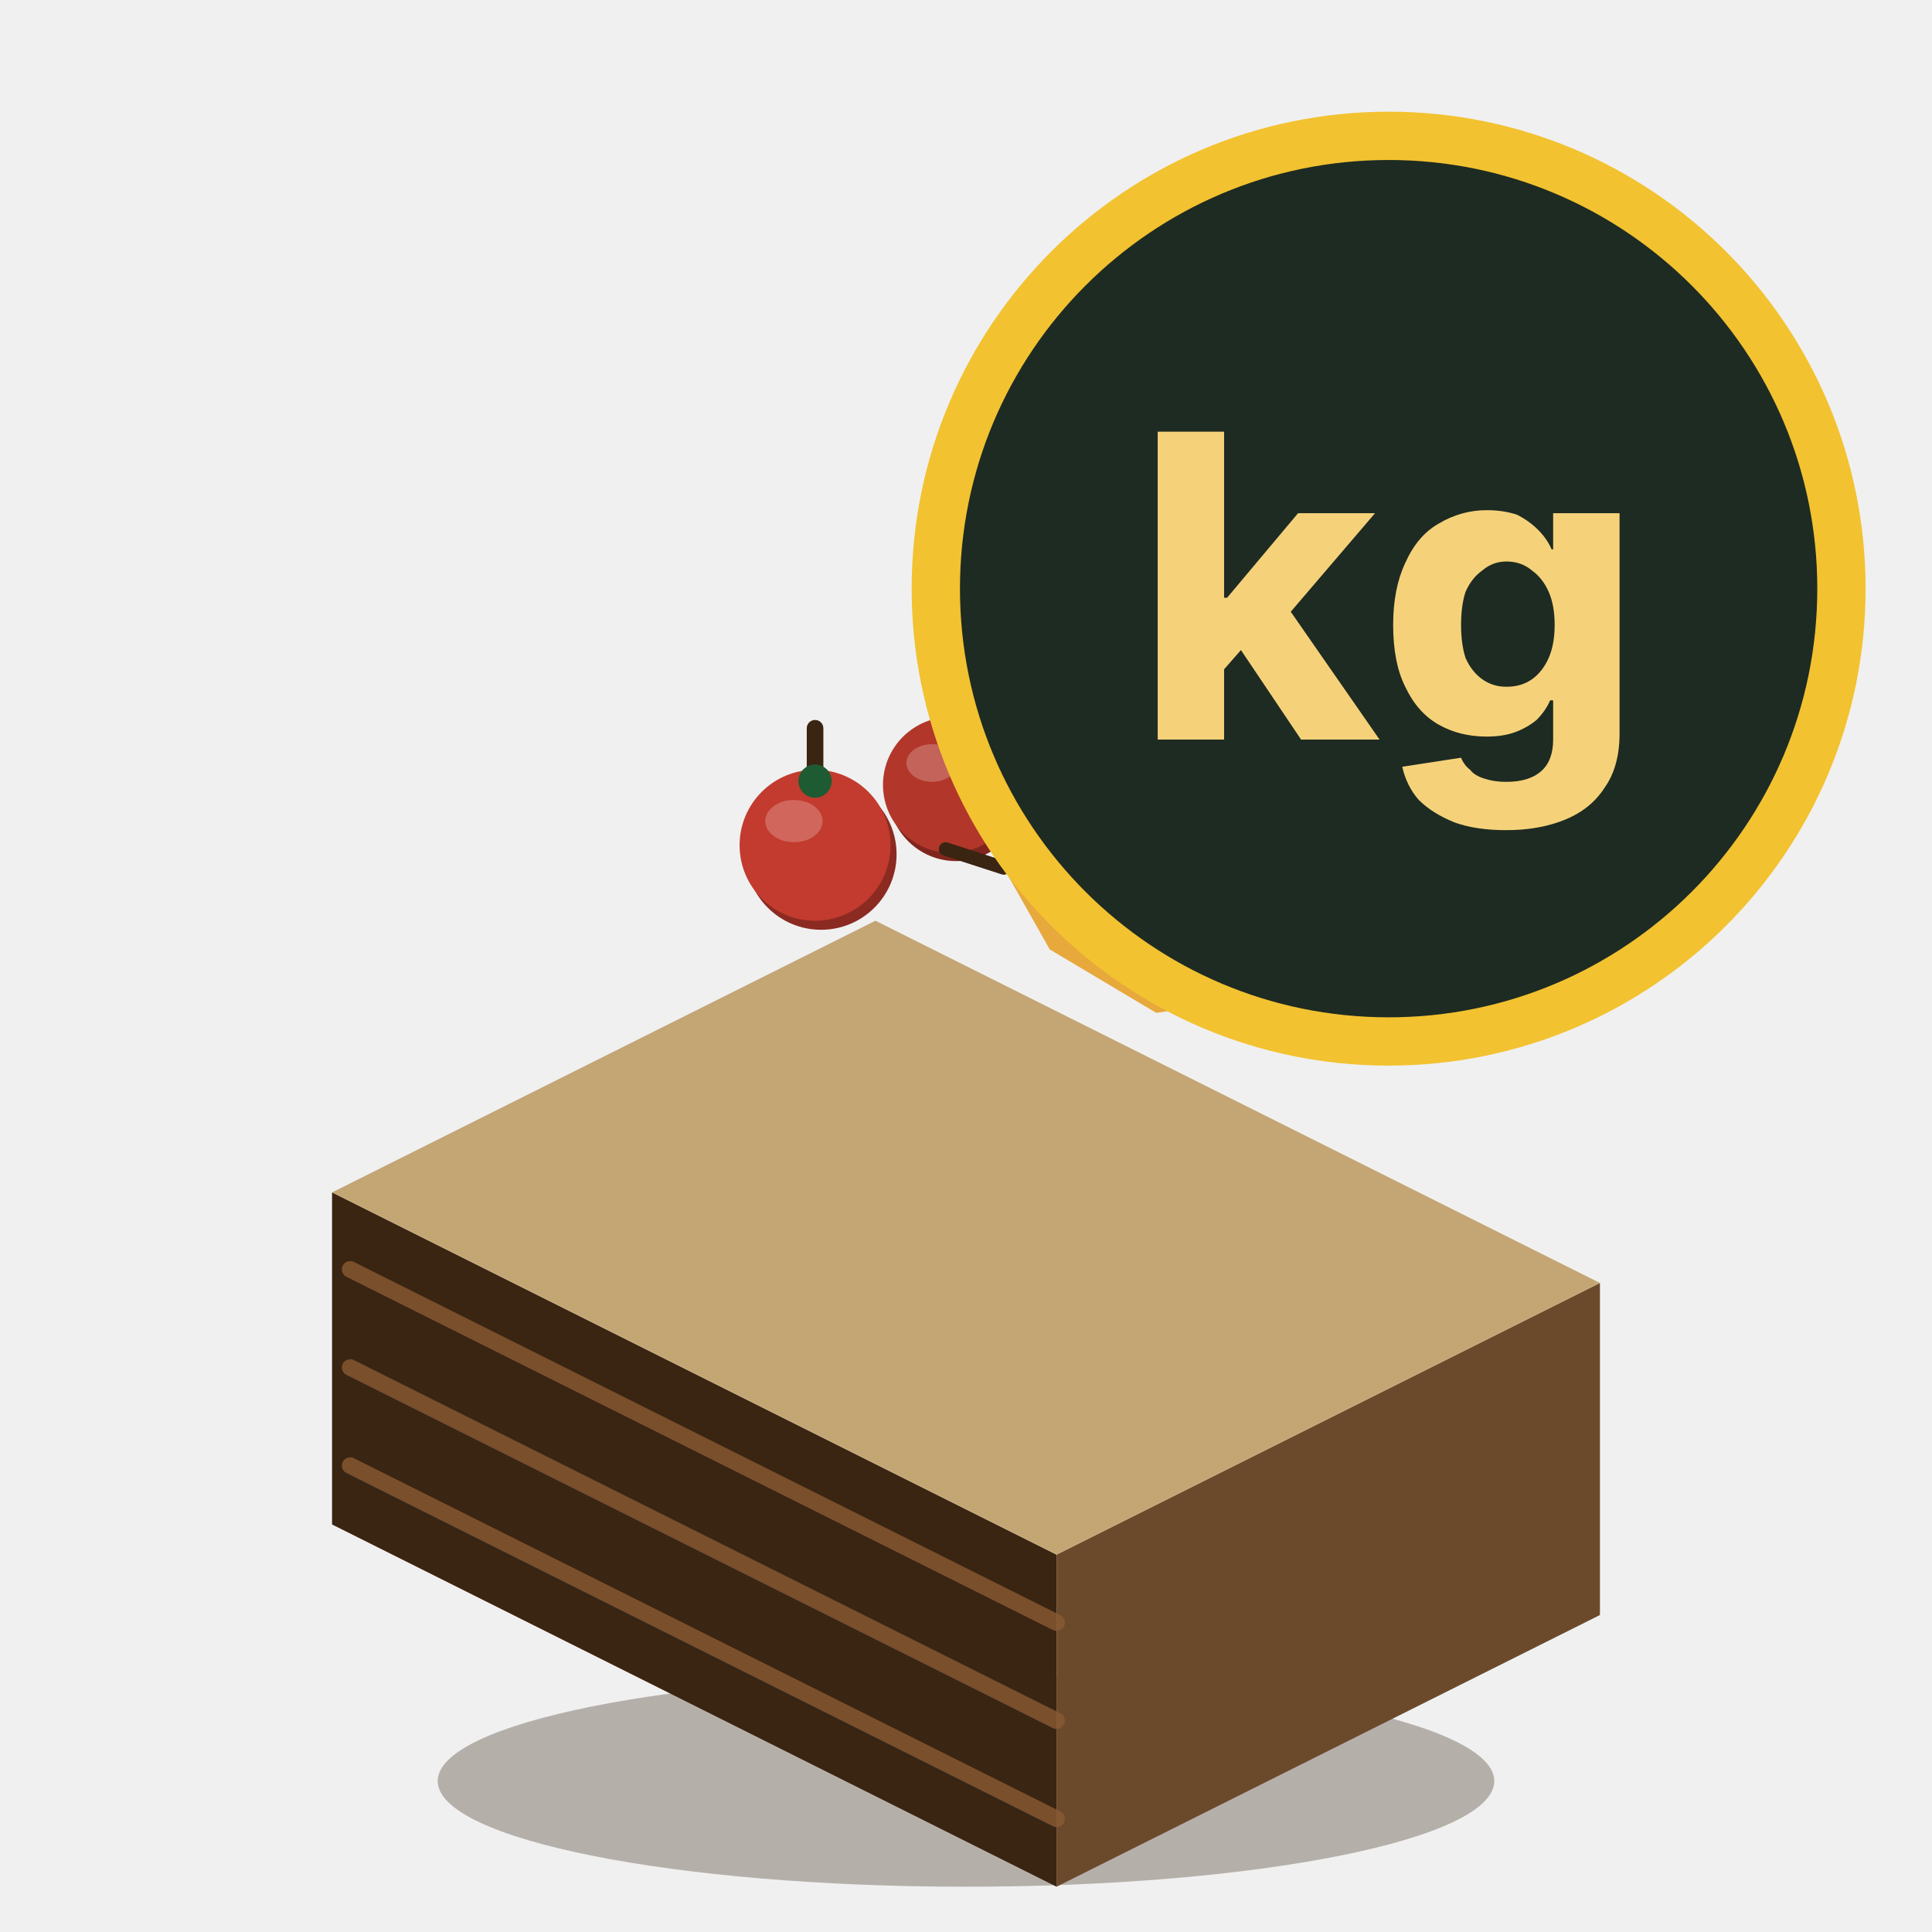
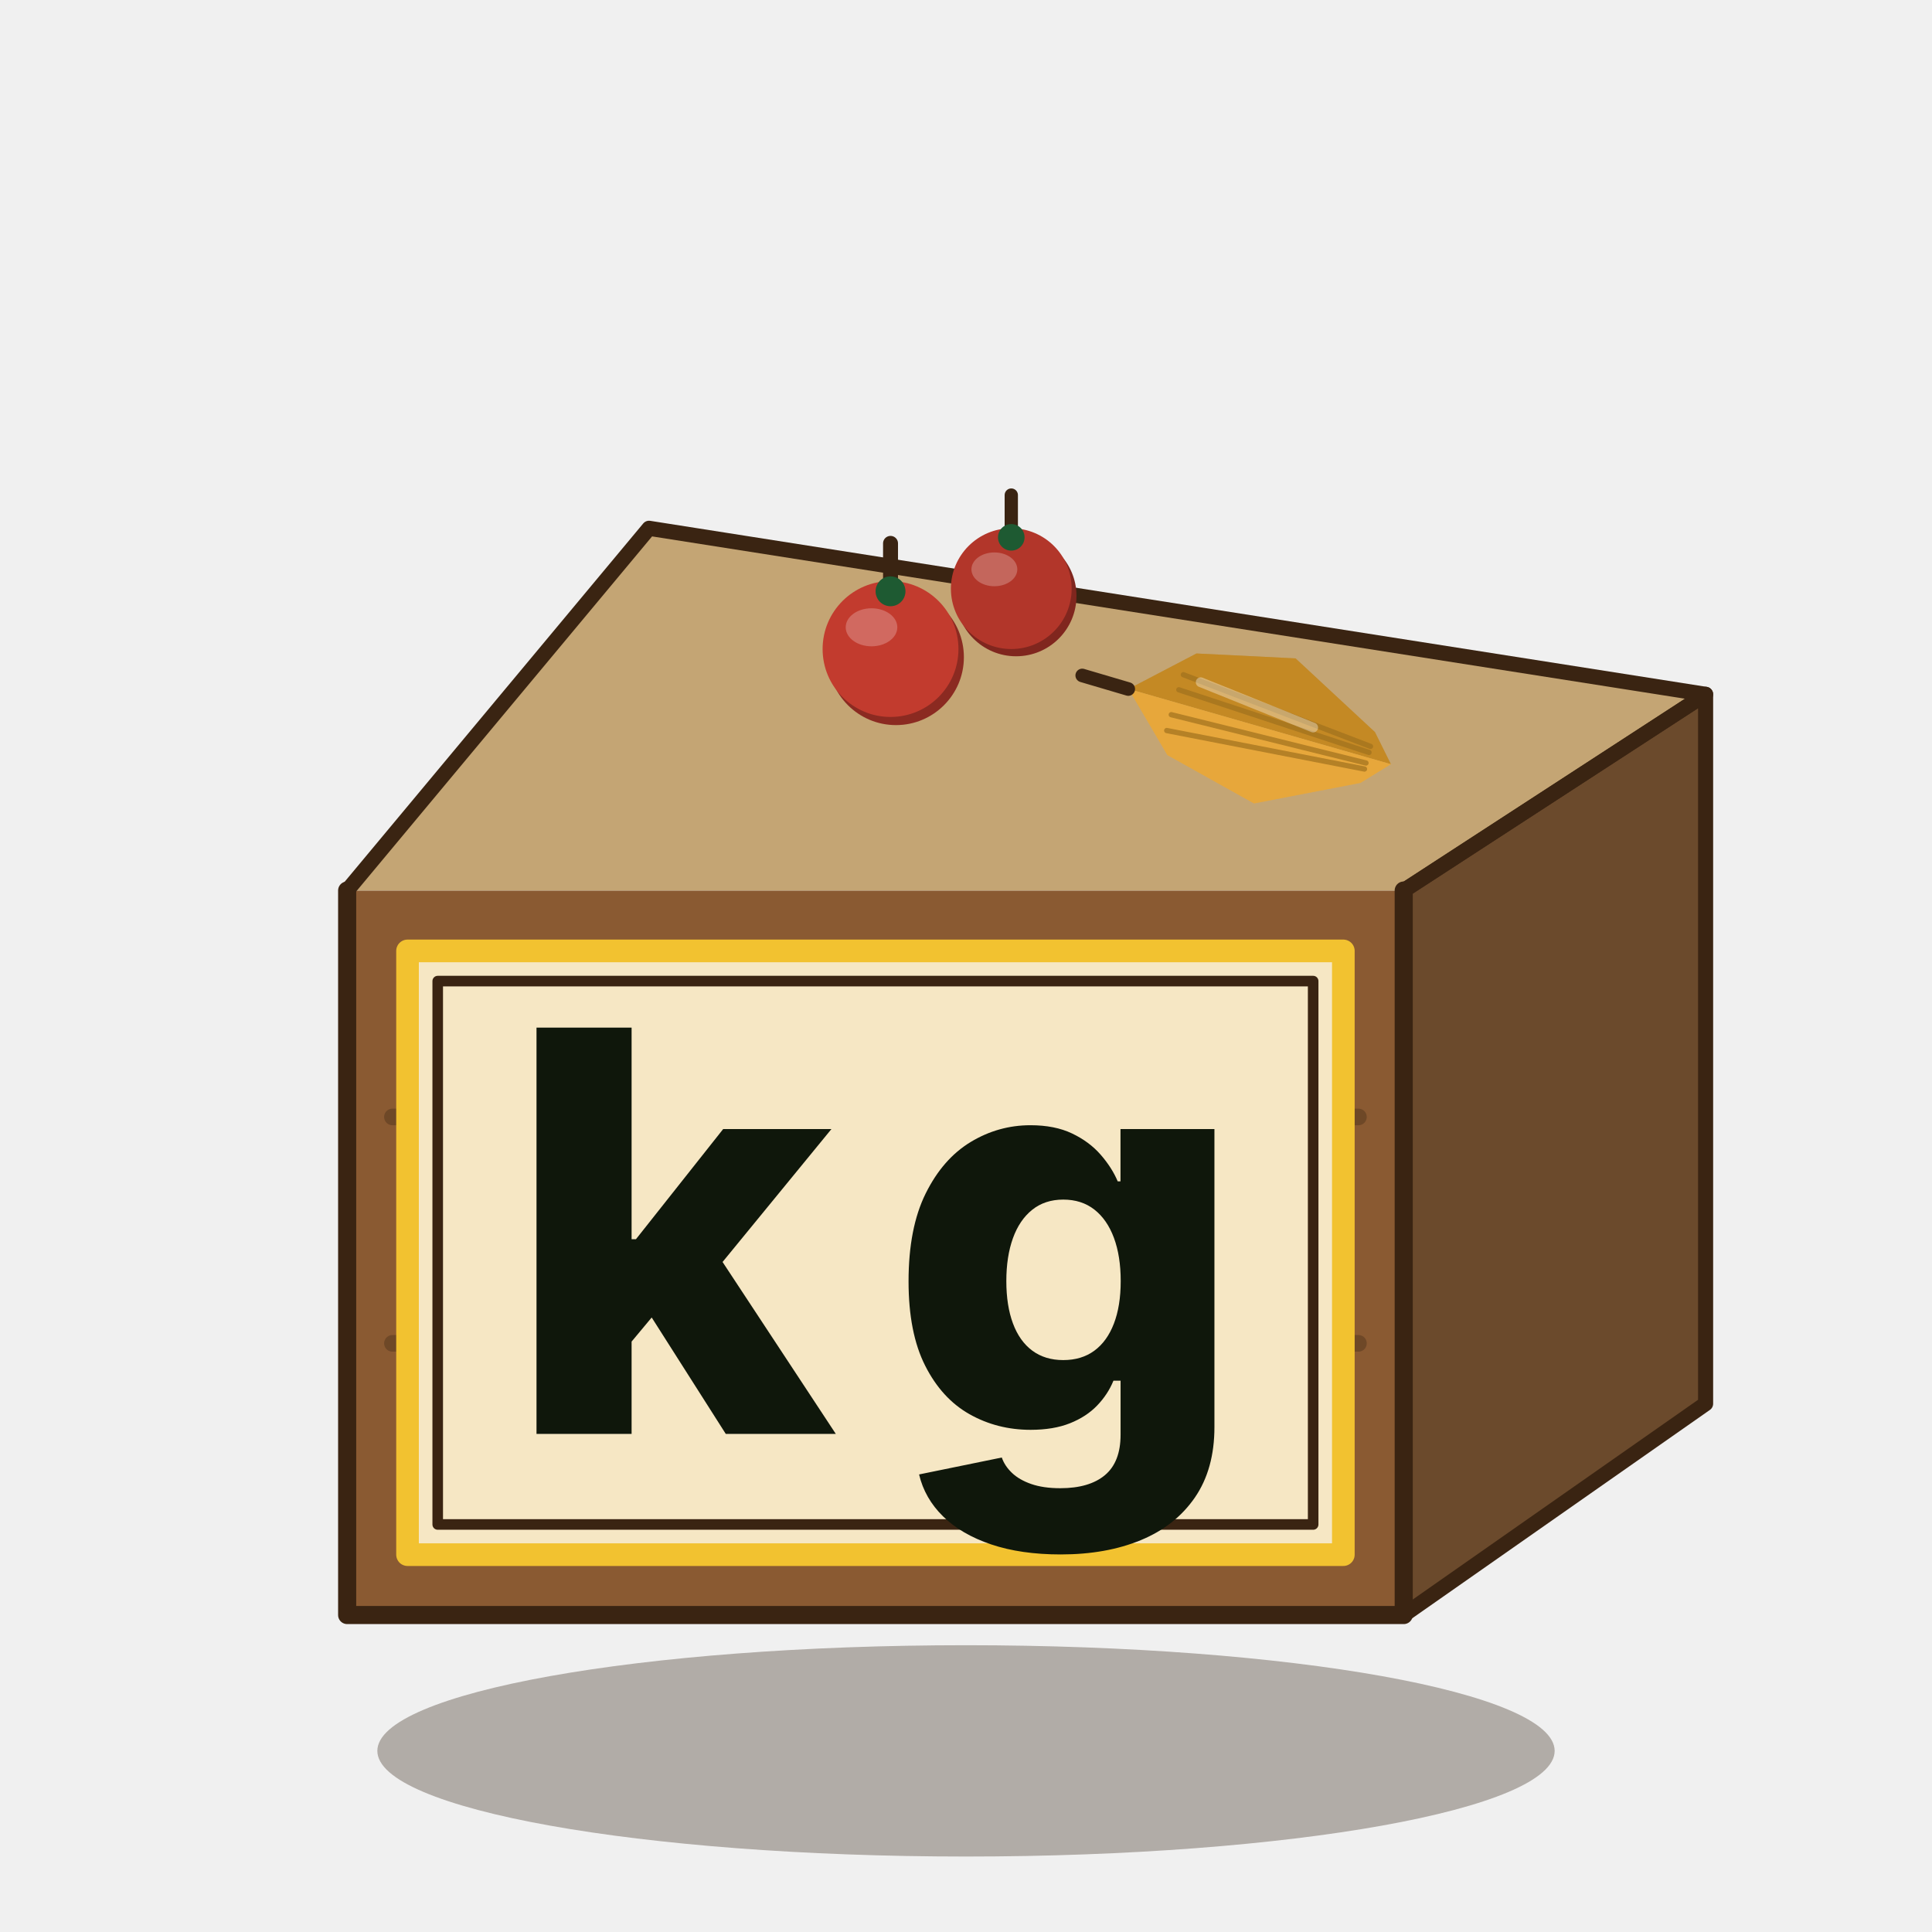
<svg xmlns="http://www.w3.org/2000/svg" viewBox="0 0 256 256" width="256" height="256">
-   <ellipse cx="128" cy="236" rx="70" ry="14" fill="#2a1808" opacity="0.3" />
-   <polygon points="44,158 44,202 140,250 140,206" fill="#3a2412" />
-   <polygon points="212,170 212,214 140,250 140,206" fill="#6b4a2c" />
-   <polygon points="116,122 212,170 140,206 44,158" fill="#c4a574" />
-   <path d="M46.4,194.2 L140,241" fill="none" stroke="#8a5a32" stroke-width="2.2" stroke-linecap="round" stroke-linejoin="round" opacity="0.8" />
-   <path d="M46.4,181.2 L140,228" fill="none" stroke="#8a5a32" stroke-width="2.2" stroke-linecap="round" stroke-linejoin="round" opacity="0.8" />
-   <path d="M46.4,168.2 L140,215" fill="none" stroke="#8a5a32" stroke-width="2.2" stroke-linecap="round" stroke-linejoin="round" opacity="0.8" />
-   <circle cx="108.8" cy="113.2" r="10" fill="#8b2a21" />
-   <circle cx="108" cy="112" r="10" fill="#c23b2e" />
-   <ellipse cx="105.2" cy="108.8" rx="3.8" ry="2.8" fill="#d37168" opacity="0.8" />
-   <path d="M108,102 l0,-5.5" fill="none" stroke="#3a2412" stroke-width="2.2" stroke-linecap="round" stroke-linejoin="round" />
-   <circle cx="108" cy="103.5" r="2.2" fill="#1e5a32" />
-   <circle cx="126.7" cy="105.1" r="9" fill="#80261e" />
-   <circle cx="126" cy="104" r="9" fill="#b2362a" />
-   <ellipse cx="123.5" cy="101.1" rx="3.4" ry="2.5" fill="#c76e65" opacity="0.8" />
-   <path d="M126,95 l0,-5" fill="none" stroke="#3a2412" stroke-width="2.0" stroke-linecap="round" stroke-linejoin="round" />
-   <circle cx="126" cy="96.3" r="2.0" fill="#1e5a32" />
-   <polygon points="133.0,115.0 144.3,109.9 160.6,111.4 173.4,123.8 175.9,129.0 155.0,122.2" fill="#b27c20" />
-   <polygon points="133.0,115.0 155.0,122.2 175.9,129.0 170.8,131.7 153.2,134.2 139.1,125.8" fill="#e8ab43" />
-   <polygon points="133.0,115.0 144.3,109.9 160.6,111.4 173.4,123.8 175.9,129.0 170.8,131.7 153.2,134.2 139.1,125.8" fill="#e5a02a" opacity="0.3" />
-   <path d="M142,113.1 L172.7,126" fill="none" stroke="#a0701d" stroke-width="0.7" stroke-linecap="round" stroke-linejoin="round" opacity="0.7" />
-   <path d="M141.2,115.5 L172.4,126.9" fill="none" stroke="#a0701d" stroke-width="0.7" stroke-linecap="round" stroke-linejoin="round" opacity="0.7" />
-   <path d="M139.9,119.5 L171.9,128.5" fill="none" stroke="#a0701d" stroke-width="0.7" stroke-linecap="round" stroke-linejoin="round" opacity="0.7" />
-   <path d="M139.1,121.9 L171.6,129.5" fill="none" stroke="#a0701d" stroke-width="0.7" stroke-linecap="round" stroke-linejoin="round" opacity="0.7" />
-   <path d="M133,115 L125.3,112.5" fill="none" stroke="#3a2412" stroke-width="1.8" stroke-linecap="round" stroke-linejoin="round" />
-   <path d="M144.9,114.5 L163.3,122.6" fill="none" stroke="#fff" stroke-width="1.3" stroke-linecap="round" stroke-linejoin="round" opacity="0.3" />
-   <g transform="translate(184 78) scale(2) translate(-184 -78)">
-     <circle cx="184" cy="78" r="30" fill="#1e2b22" opacity="1.0" />
-     <circle cx="184" cy="78" r="30" fill="none" stroke="#F2C230" stroke-width="3.2" />
-     <g>
-       <path d="M172.7 83.8V78.6H173.3L178.0 73.0H183.1L176.6 80.6H175.5ZM168.7 88V67.6H173.1V88ZM178.2 88 173.9 81.6 176.8 78.5 183.4 88Z" fill="#f5d27a" />
-       <path d="M191.8 94.0Q189.8 94.0 188.4 93.5Q186.9 92.9 186.0 92.0Q185.2 91.1 184.9 89.8L188.8 89.2Q189.0 89.7 189.4 90.0Q189.7 90.4 190.4 90.6Q191.0 90.8 191.8 90.8Q193.3 90.8 194.1 90.1Q194.9 89.4 194.9 88.0V85.4H194.7Q194.4 86.1 193.8 86.7Q193.2 87.2 192.4 87.5Q191.6 87.8 190.5 87.8Q188.7 87.8 187.3 87.0Q185.9 86.2 185.1 84.5Q184.3 82.9 184.3 80.4Q184.3 78.0 185.1 76.3Q185.9 74.5 187.3 73.7Q188.8 72.8 190.5 72.8Q191.6 72.8 192.5 73.1Q193.3 73.5 193.9 74.1Q194.5 74.7 194.8 75.4H194.9V73.0H199.3V87.6Q199.3 89.8 198.3 91.2Q197.4 92.6 195.7 93.3Q194.0 94.0 191.8 94.0ZM191.8 84.5Q192.8 84.5 193.5 84.0Q194.2 83.5 194.6 82.6Q195.0 81.7 195.0 80.4Q195.0 79.1 194.6 78.2Q194.2 77.3 193.5 76.8Q192.8 76.2 191.8 76.2Q190.9 76.2 190.2 76.8Q189.5 77.3 189.1 78.2Q188.8 79.1 188.8 80.4Q188.8 81.7 189.1 82.6Q189.5 83.5 190.2 84.0Q190.9 84.5 191.8 84.5Z" fill="#f5d27a" />
-     </g>
+   <ellipse cx="128.00" cy="232.00" rx="78.00" ry="14.00" fill="#2a1808" opacity="0.320" />
+   <polygon points="186.00,118.00 226.00,92.00 226.00,186.00 186.00,214.00" fill="#6b4a2c" />
+   <polygon points="46.00,118.00 186.00,118.00 186.00,214.00 46.00,214.00" fill="#8a5a32" />
+   <polygon points="86.00,70.00 226.00,92.00 186.00,118.00 46.00,118.00" fill="#c4a574" />
+   <path d="M52,148 L180,148" fill="none" stroke="#3a2412" stroke-width="2.2" stroke-linecap="round" stroke-linejoin="round" opacity="0.350" />
+   <path d="M52,178 L180,178" fill="none" stroke="#3a2412" stroke-width="2.2" stroke-linecap="round" stroke-linejoin="round" opacity="0.350" />
+   <path d="M46,118 L46,214 L186,214 L186,118" fill="none" stroke="#3a2412" stroke-width="2.4" stroke-linecap="round" stroke-linejoin="round" />
+   <path d="M186,118 L226,92 L226,186 L186,214" fill="none" stroke="#3a2412" stroke-width="2.0" stroke-linecap="round" stroke-linejoin="round" />
+   <path d="M46,118 L86,70 L226,92 L186,118" fill="none" stroke="#3a2412" stroke-width="2.0" stroke-linecap="round" stroke-linejoin="round" />
+   <polygon points="54.00,126.00 178.00,126.00 178.00,206.00 54.00,206.00" fill="#f6e7c4" />
+   <polygon points="54.00,126.00 178.00,126.00 178.00,206.00 54.00,206.00" fill="none" stroke="#F2C230" stroke-width="3.0" stroke-linejoin="round" />
+   <polygon points="58.00,130.00 174.00,130.00 174.00,202.00 58.00,202.00" fill="none" stroke="#3a2412" stroke-width="1.4" stroke-linejoin="round" />
+   <g>
+     <path d="M82.441 179.264V164.204H84.265L95.825 149.604H110.171L93.22 170.3H89.916ZM71.09 190.0V136.162H83.69V190.0ZM96.169 190.0 85.427 173.119 93.732 164.164 110.749 190.0Z" fill="#0f170b" />
  </g>
+   <g>
+     <path d="M140.547 205.971Q135.271 205.971 131.328 204.64Q127.385 203.31 124.956 200.923Q122.527 198.536 121.784 195.371L132.744 193.128Q133.117 194.229 134.084 195.158Q135.051 196.086 136.646 196.64Q138.242 197.195 140.492 197.195Q144.346 197.195 146.414 195.459Q148.482 193.723 148.482 190.11V182.95H147.538Q146.797 184.765 145.372 186.245Q143.947 187.725 141.767 188.592Q139.588 189.459 136.564 189.459Q132.134 189.459 128.46 187.385Q124.786 185.31 122.587 180.957Q120.388 176.603 120.388 169.786Q120.388 162.711 122.661 158.132Q124.934 153.552 128.612 151.325Q132.29 149.098 136.544 149.098Q139.76 149.098 142.049 150.188Q144.338 151.279 145.836 152.996Q147.335 154.713 148.103 156.538H148.471V149.604H160.918V189.098Q160.918 194.658 158.336 198.417Q155.754 202.177 151.17 204.074Q146.587 205.971 140.547 205.971ZM140.888 180.218Q143.311 180.218 145.003 178.977Q146.694 177.736 147.597 175.385Q148.499 173.033 148.499 169.751Q148.499 166.44 147.601 164.021Q146.703 161.603 145.011 160.277Q143.319 158.952 140.888 158.952Q138.459 158.952 136.772 160.303Q135.086 161.655 134.215 164.078Q133.344 166.501 133.344 169.751Q133.344 173 134.219 175.356Q135.094 177.712 136.781 178.965Q138.468 180.218 140.888 180.218Z" fill="#0f170b" />
+   </g>
+   <circle cx="118.72" cy="87.08" r="9.00" fill="#8b2a21" />
+   <circle cx="118.00" cy="86.00" r="9.00" fill="#c23b2e" />
+   <ellipse cx="115.48" cy="83.12" rx="3.42" ry="2.52" fill="#d37168" opacity="0.850" />
+   <path d="M118.0,77.0 l0,-5.0" fill="none" stroke="#3a2412" stroke-width="1.98" stroke-linecap="round" stroke-linejoin="round" />
+   <circle cx="118.00" cy="78.35" r="1.98" fill="#1e5a32" />
+   <circle cx="134.64" cy="78.96" r="8.00" fill="#80261e" />
+   <circle cx="134.00" cy="78.00" r="8.00" fill="#b2362a" />
+   <ellipse cx="131.76" cy="75.44" rx="3.04" ry="2.24" fill="#c76e65" opacity="0.850" />
+   <path d="M134.0,70.0 l0,-4.4" fill="none" stroke="#3a2412" stroke-width="1.76" stroke-linecap="round" stroke-linejoin="round" />
+   <circle cx="134.00" cy="71.20" r="1.76" fill="#1e5a32" />
+   <polygon points="149.54,91.29 158.54,86.59 171.67,87.24 182.19,97.01 184.30,101.26 167.38,96.41" fill="#b27c20" />
+   <polygon points="149.54,91.29 167.38,96.41 184.30,101.26 180.26,103.74 166.16,106.46 154.68,100.05" fill="#e8ab43" />
+   <polygon points="149.54,91.29 158.54,86.59 171.67,87.24 182.19,97.01 184.30,101.26 180.26,103.74 166.16,106.46 154.68,100.05" fill="#e5a02a" opacity="0.350" />
+   <path d="M156.8,89.4 L181.6,98.9" fill="none" stroke="#a0701d" stroke-width="0.7" stroke-linecap="round" stroke-linejoin="round" opacity="0.700" />
+   <path d="M156.2,91.4 L181.4,99.7" fill="none" stroke="#a0701d" stroke-width="0.7" stroke-linecap="round" stroke-linejoin="round" opacity="0.700" />
+   <path d="M155.2,94.7 L181.0,101.1" fill="none" stroke="#a0701d" stroke-width="0.7" stroke-linecap="round" stroke-linejoin="round" opacity="0.700" />
+   <path d="M154.6,96.8 L180.8,101.9" fill="none" stroke="#a0701d" stroke-width="0.7" stroke-linecap="round" stroke-linejoin="round" opacity="0.700" />
+   <path d="M149.5,91.3 L143.4,89.5" fill="none" stroke="#3a2412" stroke-width="1.8" stroke-linecap="round" stroke-linejoin="round" />
+   <path d="M159.1,90.4 L174.0,96.4" fill="none" stroke="#fff" stroke-width="1.3" stroke-linecap="round" stroke-linejoin="round" opacity="0.350" />
</svg>
